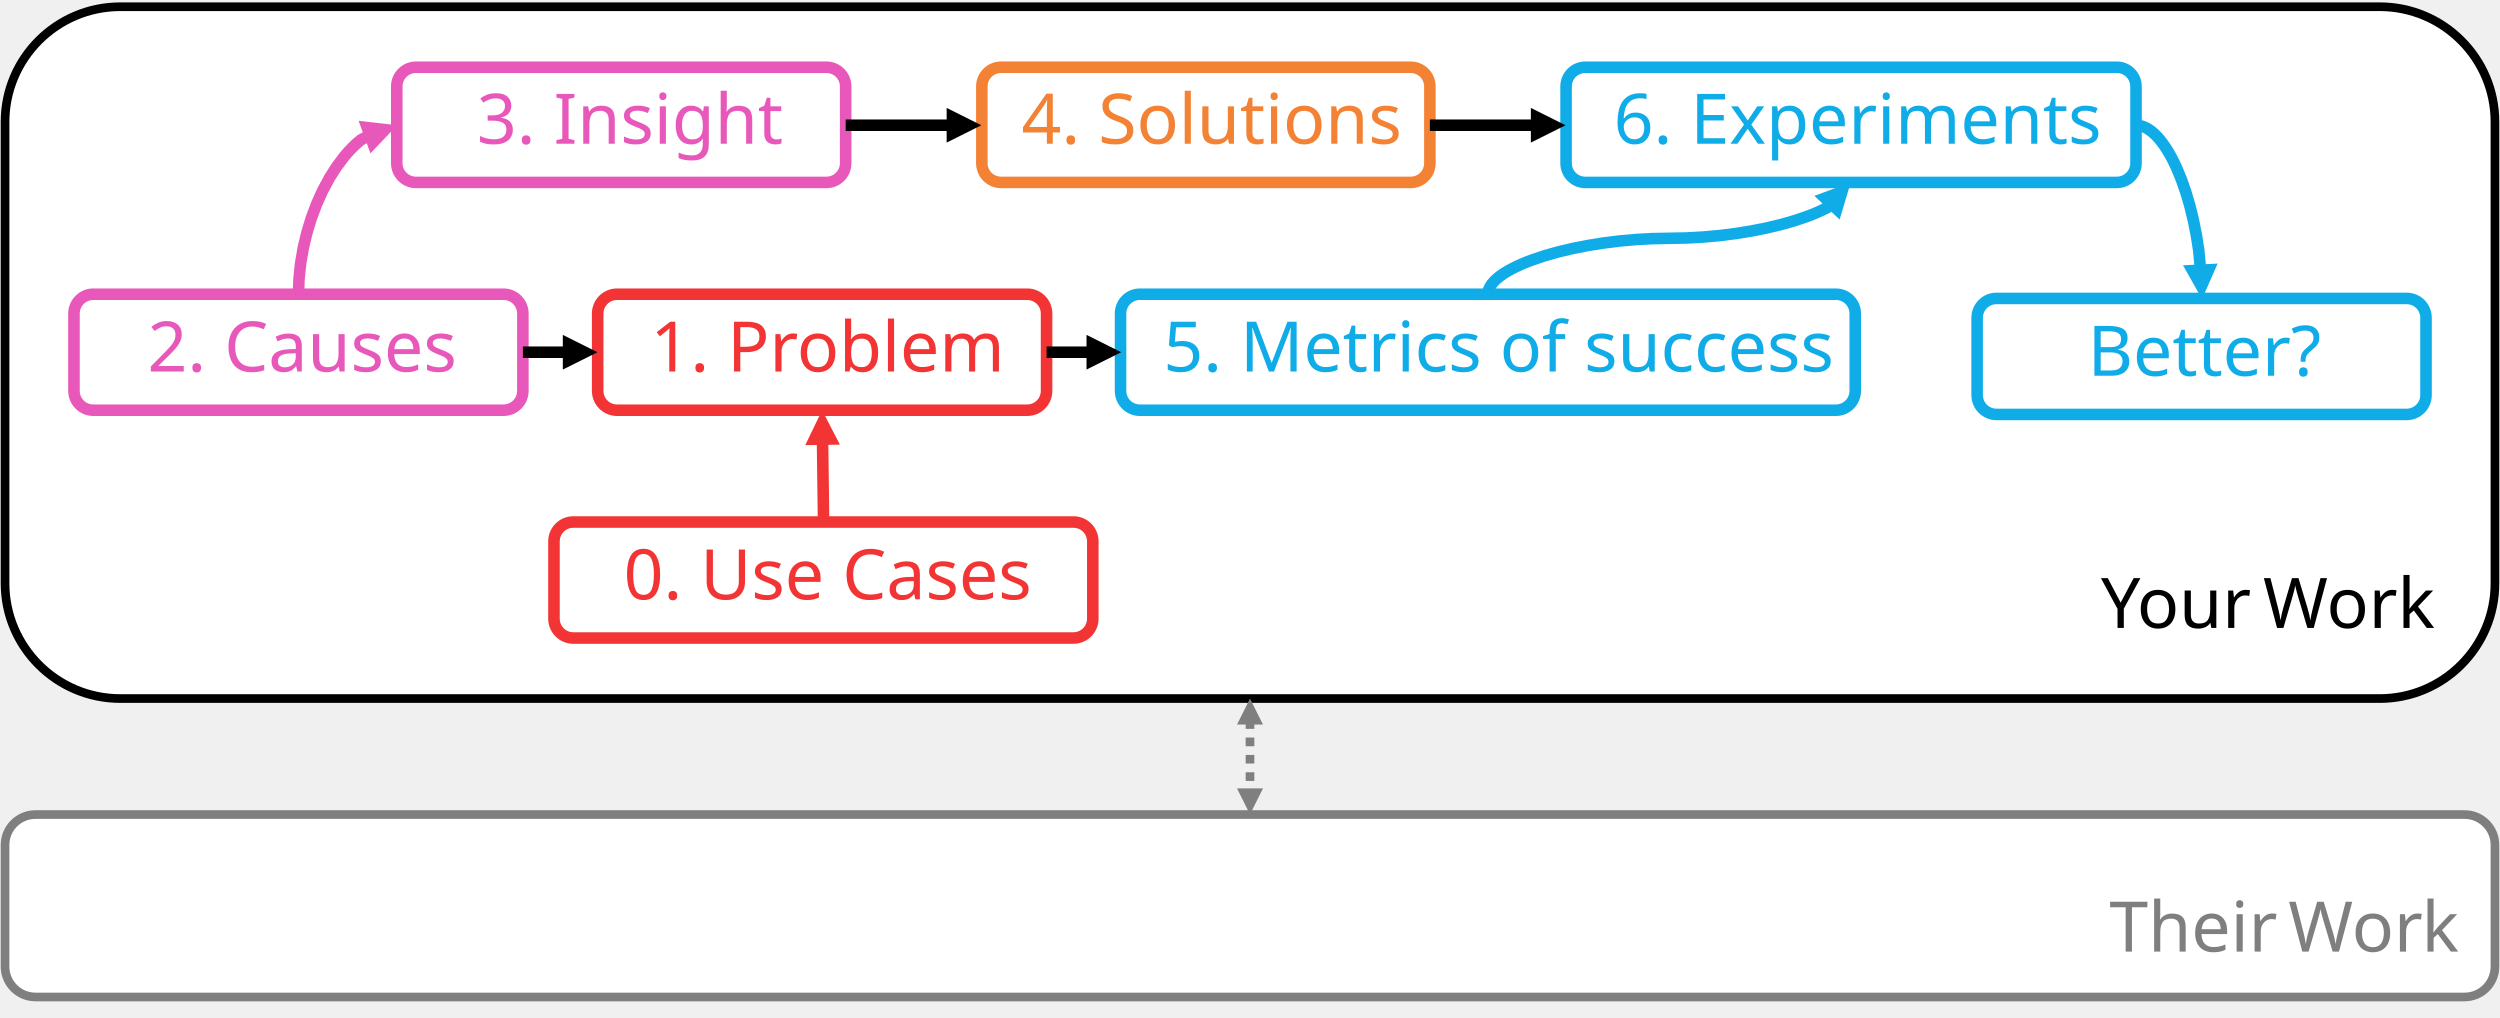
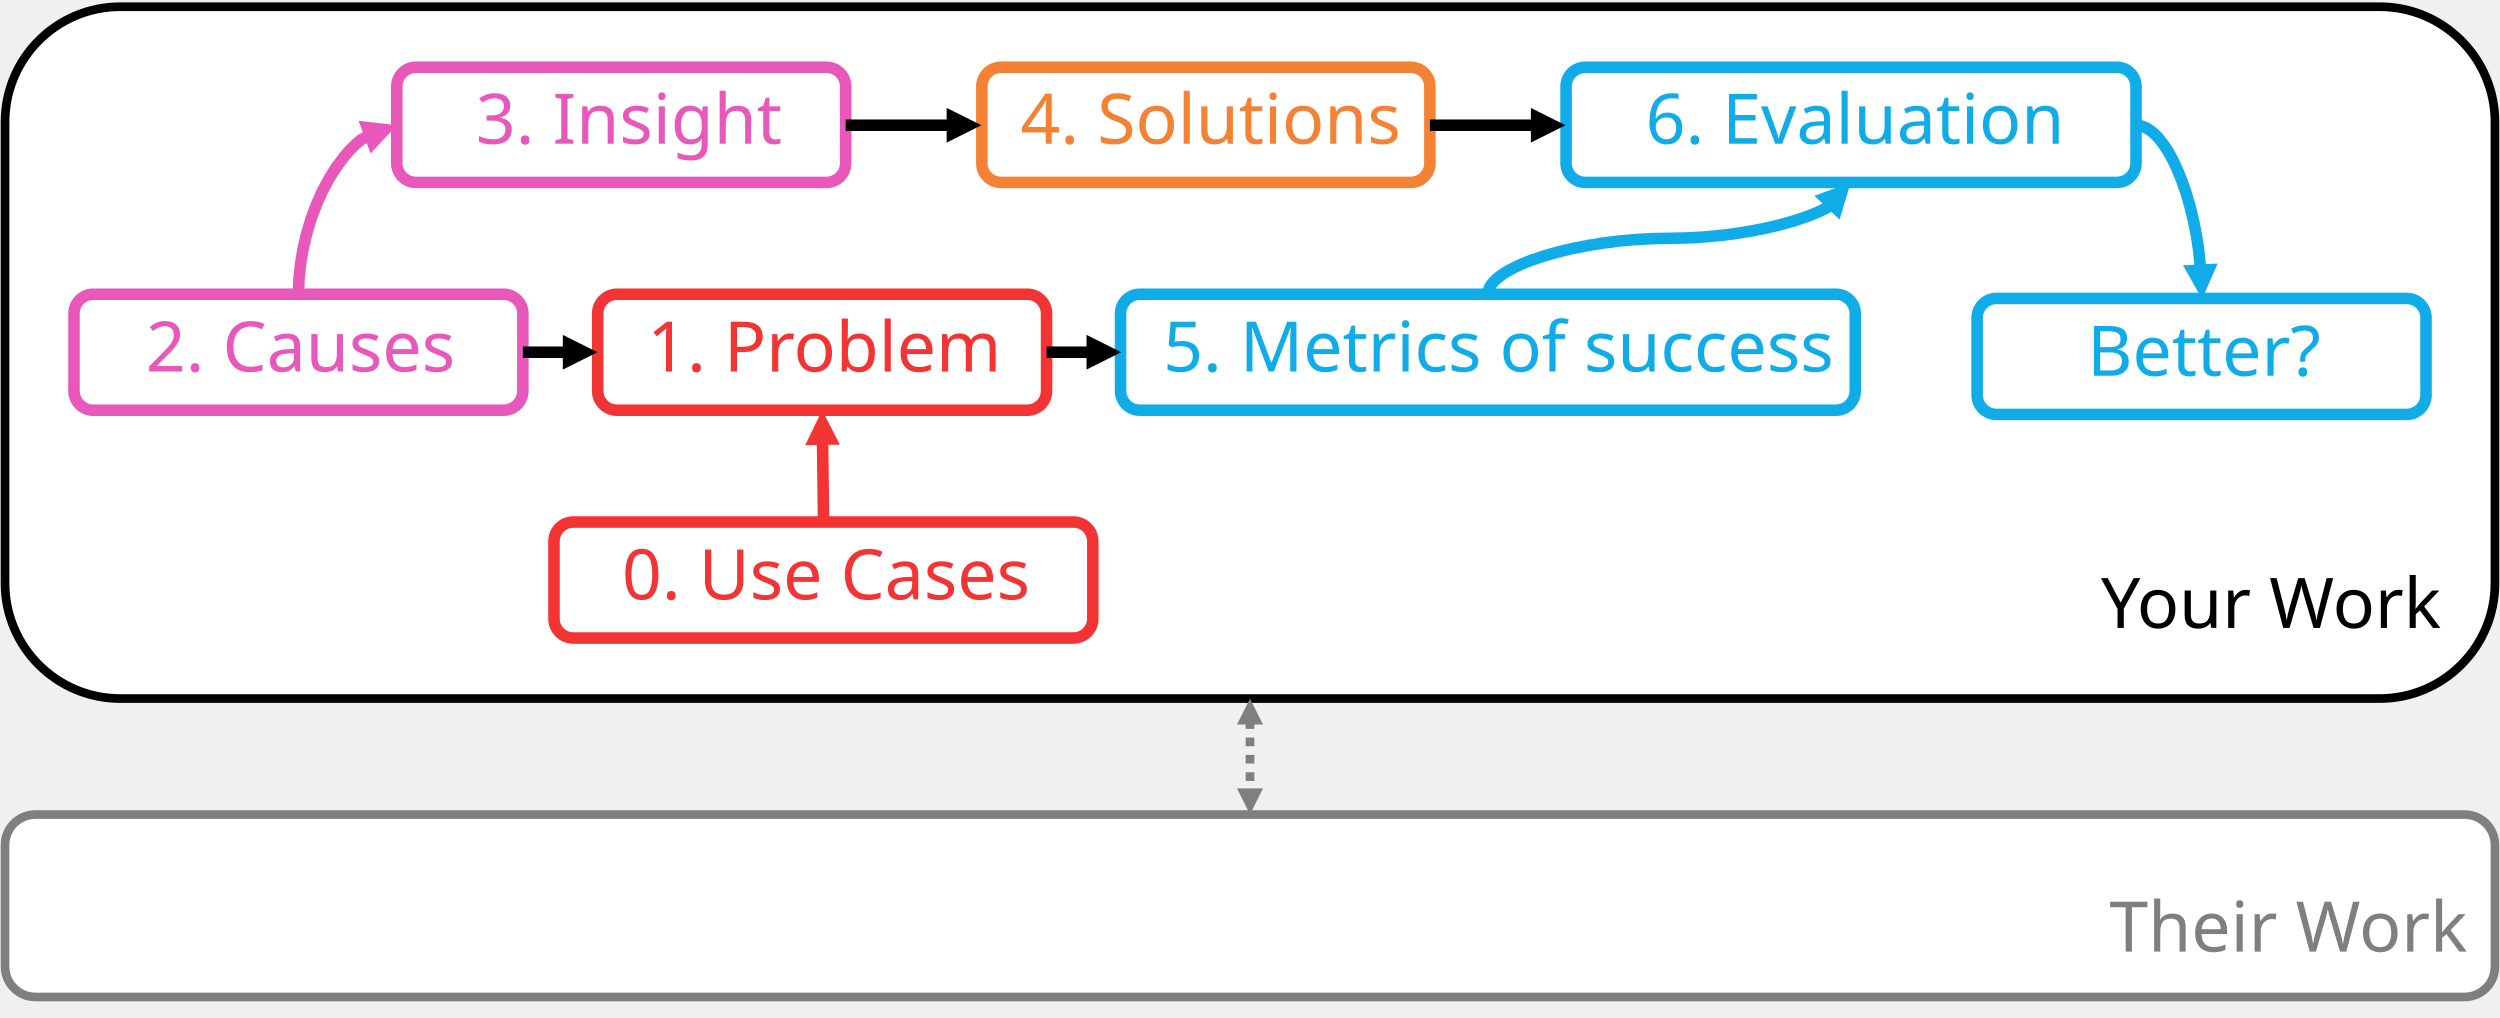
- <svg xmlns="http://www.w3.org/2000/svg" width="2974" height="1210" xml:space="preserve" overflow="hidden">
-   <g transform="translate(-779 -297)">
-     <g>
-       <path d="M785 442.168C785 366.412 846.412 305 922.168 305L3609.83 305C3685.59 305 3747 366.412 3747 442.168L3747 990.829C3747 1066.58 3685.59 1128 3609.83 1128L922.168 1128C846.412 1128 785 1066.58 785 990.829Z" stroke="#000000" stroke-width="10.312" stroke-linecap="butt" stroke-linejoin="miter" stroke-miterlimit="8" stroke-opacity="1" fill="#FFFFFF" fill-rule="evenodd" fill-opacity="1" />
-       <text fill="#000000" fill-opacity="1" font-family="Avenir Next Medium,Avenir Next Medium_MSFontService,sans-serif" font-style="normal" font-variant="normal" font-weight="500" font-stretch="normal" font-size="83" text-anchor="start" direction="ltr" writing-mode="lr-tb" unicode-bidi="normal" text-decoration="none" transform="matrix(1 0 0 1 3278.26 1044)">Your </text>
-       <text fill="#000000" fill-opacity="1" font-family="Avenir Next Medium,Avenir Next Medium_MSFontService,sans-serif" font-style="normal" font-variant="normal" font-weight="500" font-stretch="normal" font-size="83" text-anchor="start" direction="ltr" writing-mode="lr-tb" unicode-bidi="normal" text-decoration="none" transform="matrix(1 0 0 1 3471.1 1044)">Work</text>
-       <path d="M1438 941C1438 928.298 1448.3 918 1461 918L2056 918C2068.7 918 2079 928.298 2079 941L2079 1033C2079 1045.7 2068.7 1056 2056 1056L1461 1056C1448.3 1056 1438 1045.7 1438 1033Z" stroke="#F33434" stroke-width="13.75" stroke-linecap="butt" stroke-linejoin="miter" stroke-miterlimit="8" stroke-opacity="1" fill="#FFFFFF" fill-rule="evenodd" fill-opacity="1" />
-       <text fill="#F33434" fill-opacity="1" font-family="Avenir Next Medium,Avenir Next Medium_MSFontService,sans-serif" font-style="normal" font-variant="normal" font-weight="500" font-stretch="normal" font-size="83" text-anchor="start" direction="ltr" writing-mode="lr-tb" unicode-bidi="normal" text-decoration="none" transform="matrix(1 0 0 1 1520.86 1010)">0. Use Cases</text>
-       <path d="M1490 670C1490 657.298 1500.3 647 1513 647L2001 647C2013.7 647 2024 657.298 2024 670L2024 762C2024 774.703 2013.7 785 2001 785L1513 785C1500.3 785 1490 774.703 1490 762Z" stroke="#F33434" stroke-width="13.75" stroke-linecap="butt" stroke-linejoin="miter" stroke-miterlimit="8" stroke-opacity="1" fill="#FFFFFF" fill-rule="evenodd" fill-opacity="1" />
-       <text fill="#F33434" fill-opacity="1" font-family="Avenir Next Medium,Avenir Next Medium_MSFontService,sans-serif" font-style="normal" font-variant="normal" font-weight="500" font-stretch="normal" font-size="83" text-anchor="start" direction="ltr" writing-mode="lr-tb" unicode-bidi="normal" text-decoration="none" transform="matrix(1 0 0 1 1552.84 739)">1. Problem</text>
-       <path d="M867 670C867 657.298 877.298 647 890 647L1378 647C1390.7 647 1401 657.298 1401 670L1401 762C1401 774.703 1390.7 785.001 1378 785.001L890 785.001C877.298 785.001 867 774.703 867 762Z" stroke="#E858BB" stroke-width="13.75" stroke-linecap="butt" stroke-linejoin="miter" stroke-miterlimit="8" stroke-opacity="1" fill="#FFFFFF" fill-rule="evenodd" fill-opacity="1" />
-       <text fill="#E858BB" fill-opacity="1" font-family="Avenir Next Medium,Avenir Next Medium_MSFontService,sans-serif" font-style="normal" font-variant="normal" font-weight="500" font-stretch="normal" font-size="83" text-anchor="start" direction="ltr" writing-mode="lr-tb" unicode-bidi="normal" text-decoration="none" transform="matrix(1 0 0 1 954.443 739)">2. Causes</text>
-       <path d="M2112 670.001C2112 657.298 2122.3 647 2135 647L2963 647C2975.7 647 2986 657.298 2986 670.001L2986 761.999C2986 774.702 2975.7 785 2963 785L2135 785C2122.3 785 2112 774.702 2112 761.999Z" stroke="#0FACE8" stroke-width="13.75" stroke-linecap="butt" stroke-linejoin="miter" stroke-miterlimit="8" stroke-opacity="1" fill="#FFFFFF" fill-rule="evenodd" fill-opacity="1" />
-       <text fill="#0FACE8" fill-opacity="1" font-family="Avenir Next Medium,Avenir Next Medium_MSFontService,sans-serif" font-style="normal" font-variant="normal" font-weight="500" font-stretch="normal" font-size="83" text-anchor="start" direction="ltr" writing-mode="lr-tb" unicode-bidi="normal" text-decoration="none" transform="matrix(1 0 0 1 2162.93 739)">5. Metrics of success</text>
-       <path d="M3131 675.001C3131 662.298 3141.3 652 3154 652L3642 652C3654.7 652 3665 662.298 3665 675.001L3665 767C3665 779.703 3654.7 790.001 3642 790.001L3154 790.001C3141.3 790.001 3131 779.703 3131 767Z" stroke="#0FACE8" stroke-width="13.75" stroke-linecap="butt" stroke-linejoin="miter" stroke-miterlimit="8" stroke-opacity="1" fill="#FFFFFF" fill-rule="evenodd" fill-opacity="1" />
-       <text fill="#0FACE8" fill-opacity="1" font-family="Avenir Next Medium,Avenir Next Medium_MSFontService,sans-serif" font-style="normal" font-variant="normal" font-weight="500" font-stretch="normal" font-size="83" text-anchor="start" direction="ltr" writing-mode="lr-tb" unicode-bidi="normal" text-decoration="none" transform="matrix(1 0 0 1 3262.47 744)">Better?</text>
-       <path d="M2024 709.125 2078.4 709.125 2078.4 722.875 2024 722.875ZM2071.53 695.375 2112.78 716 2071.53 736.625Z" fill="#000000" fill-rule="nonzero" fill-opacity="1" />
-       <path d="M1401 709.125 1455.4 709.125 1455.4 722.875 1401 722.875ZM1448.53 695.375 1489.78 716 1448.53 736.625Z" fill="#000000" fill-rule="nonzero" fill-opacity="1" />
-       <path d="M1751.85 918.065 1750.57 819.461 1764.32 819.283 1765.59 917.887ZM1736.91 826.514 1757 785 1778.16 825.98Z" fill="#F33434" fill-rule="nonzero" fill-opacity="1" />
-       <path d="M1947 399.834C1947 387.223 1957.22 377 1969.83 377L2457.17 377C2469.78 377 2480 387.223 2480 399.834L2480 491.166C2480 503.777 2469.78 514 2457.17 514L1969.83 514C1957.22 514 1947 503.777 1947 491.166Z" stroke="#F38234" stroke-width="13.75" stroke-linecap="butt" stroke-linejoin="miter" stroke-miterlimit="8" stroke-opacity="1" fill="#FFFFFF" fill-rule="evenodd" fill-opacity="1" />
-       <text fill="#F38234" fill-opacity="1" font-family="Avenir Next Medium,Avenir Next Medium_MSFontService,sans-serif" font-style="normal" font-variant="normal" font-weight="500" font-stretch="normal" font-size="83" text-anchor="start" direction="ltr" writing-mode="lr-tb" unicode-bidi="normal" text-decoration="none" transform="matrix(1 0 0 1 1994.2 468)">4. Solutions</text>
-       <path d="M1251 399.834C1251 387.223 1261.22 377 1273.83 377L1762.17 377C1774.78 377 1785 387.223 1785 399.834L1785 491.166C1785 503.777 1774.78 514 1762.17 514L1273.83 514C1261.22 514 1251 503.777 1251 491.166Z" stroke="#E858BB" stroke-width="13.75" stroke-linecap="butt" stroke-linejoin="miter" stroke-miterlimit="8" stroke-opacity="1" fill="#FFFFFF" fill-rule="evenodd" fill-opacity="1" />
-       <text fill="#E858BB" fill-opacity="1" font-family="Avenir Next Medium,Avenir Next Medium_MSFontService,sans-serif" font-style="normal" font-variant="normal" font-weight="500" font-stretch="normal" font-size="83" text-anchor="start" direction="ltr" writing-mode="lr-tb" unicode-bidi="normal" text-decoration="none" transform="matrix(1 0 0 1 1346.31 468)">3. Insight</text>
-       <path d="M2642 399.834C2642 387.223 2652.22 377 2664.83 377L3297.17 377C3309.78 377 3320 387.223 3320 399.834L3320 491.166C3320 503.777 3309.78 514 3297.17 514L2664.83 514C2652.22 514 2642 503.777 2642 491.166Z" stroke="#0FACE8" stroke-width="13.75" stroke-linecap="butt" stroke-linejoin="miter" stroke-miterlimit="8" stroke-opacity="1" fill="#FFFFFF" fill-rule="evenodd" fill-opacity="1" />
-       <text fill="#0FACE8" fill-opacity="1" font-family="Avenir Next Medium,Avenir Next Medium_MSFontService,sans-serif" font-style="normal" font-variant="normal" font-weight="500" font-stretch="normal" font-size="83" text-anchor="start" direction="ltr" writing-mode="lr-tb" unicode-bidi="normal" text-decoration="none" transform="matrix(1 0 0 1 2698.65 468)">6. Experiments</text>
-       <path d="M1785 439.125 1912 439.125 1912 452.875 1785 452.875ZM1905.13 425.375 1946.38 446 1905.13 466.625Z" fill="#000000" fill-rule="nonzero" fill-opacity="1" />
-       <path d="M1.53749e-05-6.875 127.001-6.875 127.001 6.875-1.53749e-05 6.875ZM120.126-20.625 161.376 0 120.126 20.625Z" fill="#000000" fill-rule="nonzero" fill-opacity="1" transform="matrix(1 0 0 -1 2480 446)" />
-       <path d="M1127.13 647.654 1127.81 628.515 1129.82 609.3 1133.07 590.402 1137.45 571.964 1142.9 554.126 1149.31 537.03 1156.62 520.818 1164.75 505.63 1173.61 491.608 1183.1 478.957 1188.15 473.08 1193.29 467.641 1198.58 462.602 1204.44 457.611 1215.93 451.635 1222.27 463.836 1211.47 469.451 1212.76 468.583 1207.64 472.942 1207.93 472.686 1202.91 477.47 1203.16 477.219 1198.25 482.41 1198.47 482.165 1193.68 487.744 1193.96 487.39 1184.78 499.639 1185.09 499.187 1176.5 512.767 1176.75 512.336 1168.86 527.099 1169.06 526.682 1161.94 542.48 1162.11 542.07 1155.84 558.756 1155.98 558.346 1150.67 575.771 1150.78 575.355 1146.49 593.371 1146.58 592.943 1143.41 611.403 1143.47 610.956 1141.51 629.711 1141.54 629.24 1140.87 648.144ZM1205.6 440.697 1251.41 446 1219.68 479.468Z" fill="#E858BB" fill-rule="nonzero" fill-opacity="1" />
-       <path d="M3320.56 439.148 3324.77 439.491 3329.44 440.617 3333.95 442.411 3338.3 444.802 3342.48 447.736 3346.51 451.169 3350.4 455.072 3354.18 459.421 3357.84 464.197 3361.39 469.381 3364.84 474.959 3368.18 480.913 3371.41 487.229 3374.56 493.935 3380.44 508.168 3385.84 523.629 3390.7 540.124 3394.96 557.511 3398.58 575.648 3401.5 594.45 3403.69 617.799 3390 619.081 3387.83 595.94 3387.88 596.355 3385.02 577.904 3385.07 578.192 3381.51 560.347 3381.57 560.64 3377.38 543.552 3377.47 543.858 3372.7 527.678 3372.8 528.004 3367.52 512.884 3367.66 513.241 3361.91 499.333 3362.04 499.628 3359.02 493.176 3359.12 493.39 3356 487.298 3356.12 487.529 3352.92 481.815 3353.06 482.064 3349.78 476.748 3349.96 477.02 3346.6 472.12 3346.81 472.417 3343.39 467.952 3343.65 468.275 3340.17 464.265 3340.5 464.616 3336.97 461.079 3337.38 461.455 3333.8 458.411 3334.31 458.805 3330.7 456.271 3331.34 456.666 3327.7 454.663 3328.48 455.03 3324.82 453.575 3325.74 453.869 3322.07 452.983 3323.12 453.152 3319.44 452.852ZM3417.1 610.544 3398.56 652.772 3375.9 612.604Z" fill="#0FACE8" fill-rule="nonzero" fill-opacity="1" />
-       <path d="M2542.16 646.289 2542.54 642.525 2543.81 638.24 2545.8 634.192 2548.39 630.379 2551.51 626.769 2555.13 623.325 2559.21 620.018 2563.75 616.827 2568.72 613.738 2574.11 610.743 2579.9 607.839 2586.09 605.024 2592.65 602.3 2599.61 599.652 2614.41 594.695 2630.48 590.14 2647.64 586.042 2665.72 582.446 2684.59 579.396 2704.08 576.939 2724.05 575.123 2744.34 573.998 2764.68 573.614 2784.88 573.233 2784.63 573.242 2804.68 572.13 2804.44 572.148 2824.17 570.354 2823.93 570.38 2843.19 567.953 2842.95 567.987 2861.57 564.976 2861.33 565.02 2879.16 561.473 2878.91 561.529 2895.79 557.496 2895.52 557.568 2911.3 553.096 2910.99 553.191 2925.5 548.33 2925.24 548.423 2931.98 545.861 2931.78 545.938 2938.14 543.297 2937.93 543.389 2943.89 540.675 2943.66 540.786 2949.21 538.005 2947.3 539.423 2952.11 534.349 2962.09 543.806 2956.45 549.757 2949.71 553.137 2943.52 555.952 2936.96 558.676 2930 561.324 2915.2 566.281 2899.13 570.836 2881.97 574.934 2863.89 578.53 2845.02 581.58 2825.53 584.037 2805.56 585.852 2785.27 586.978 2764.93 587.362 2744.73 587.743 2744.98 587.734 2724.93 588.846 2725.17 588.828 2705.44 590.622 2705.68 590.596 2686.42 593.023 2686.66 592.988 2668.04 596 2668.28 595.956 2650.45 599.503 2650.7 599.446 2633.82 603.48 2634.09 603.408 2618.31 607.88 2618.62 607.784 2604.11 612.646 2604.37 612.553 2597.63 615.114 2597.83 615.038 2591.47 617.679 2591.68 617.587 2585.72 620.301 2585.95 620.19 2580.4 622.97 2580.66 622.834 2575.54 625.675 2575.83 625.505 2571.18 628.401 2571.5 628.185 2567.32 631.13 2567.69 630.851 2563.99 633.839 2564.41 633.475 2561.23 636.5 2561.69 636.019 2559.04 639.074 2559.53 638.437 2557.44 641.516 2557.93 640.679 2556.41 643.776 2556.83 642.712 2555.9 645.821 2556.15 644.547 2555.84 647.663ZM2937.35 529.986 2980.61 514 2967.44 558.2Z" fill="#0FACE8" fill-rule="nonzero" fill-opacity="1" />
-       <path d="M785 1302.17C785 1282.19 801.192 1266 821.167 1266L3710.83 1266C3730.81 1266 3747 1282.19 3747 1302.17L3747 1446.83C3747 1466.81 3730.81 1483 3710.83 1483L821.167 1483C801.192 1483 785 1466.81 785 1446.83Z" stroke="#7F7F7F" stroke-width="10.312" stroke-linecap="butt" stroke-linejoin="miter" stroke-miterlimit="8" stroke-opacity="1" fill="#FFFFFF" fill-rule="evenodd" fill-opacity="1" />
-       <text fill="#7F7F7F" fill-opacity="1" font-family="Avenir Next Medium,Avenir Next Medium_MSFontService,sans-serif" font-style="normal" font-variant="normal" font-weight="500" font-stretch="normal" font-size="83" text-anchor="start" direction="ltr" writing-mode="lr-tb" unicode-bidi="normal" text-decoration="none" transform="matrix(1 0 0 1 3288.34 1429)">Their </text>
-       <text fill="#7F7F7F" fill-opacity="1" font-family="Avenir Next Medium,Avenir Next Medium_MSFontService,sans-serif" font-style="normal" font-variant="normal" font-weight="500" font-stretch="normal" font-size="83" text-anchor="start" direction="ltr" writing-mode="lr-tb" unicode-bidi="normal" text-decoration="none" transform="matrix(1 0 0 1 3501.12 1429)">Wor</text>
-       <text fill="#7F7F7F" fill-opacity="1" font-family="Avenir Next Medium,Avenir Next Medium_MSFontService,sans-serif" font-style="normal" font-variant="normal" font-weight="500" font-stretch="normal" font-size="83" text-anchor="start" direction="ltr" writing-mode="lr-tb" unicode-bidi="normal" text-decoration="none" transform="matrix(1 0 0 1 3659.7 1429)">k</text>
-       <path d="M2271.16 1153.78 2271.16 1164.09 2260.84 1164.09 2260.84 1153.78ZM2271.16 1174.41 2271.16 1184.72 2260.84 1184.72 2260.84 1174.41ZM2271.16 1195.03 2271.16 1205.34 2260.84 1205.34 2260.84 1195.03ZM2271.16 1215.66 2271.16 1225.97 2260.84 1225.97 2260.84 1215.66ZM2271.16 1236.28 2271.16 1240.07 2260.84 1240.07 2260.84 1236.28ZM2250.53 1158.94 2266 1128 2281.47 1158.94ZM2281.47 1234.91 2266 1265.85 2250.53 1234.91Z" fill="#7F7F7F" fill-rule="nonzero" fill-opacity="1" />
-     </g>
+ <svg xmlns="http://www.w3.org/2000/svg" width="2974" height="1210" overflow="hidden">
+   <defs>
+     <clipPath id="clip0">
+       <rect x="779" y="297" width="2974" height="1210" />
+     </clipPath>
+   </defs>
+   <g clip-path="url(#clip0)" transform="translate(-779 -297)">
+     <path d="M785 442.168C785 366.412 846.412 305 922.168 305L3609.83 305C3685.59 305 3747 366.412 3747 442.168L3747 990.822C3747 1066.58 3685.59 1127.99 3609.83 1127.99L922.168 1127.99C846.412 1127.99 785 1066.58 785 990.822Z" stroke="#000000" stroke-width="10.312" stroke-linecap="butt" stroke-linejoin="miter" stroke-miterlimit="8" stroke-opacity="1" fill="#FFFFFF" fill-rule="evenodd" fill-opacity="1" />
+     <text fill="#000000" fill-opacity="1" font-family="Avenir Next Medium,Avenir Next Medium_MSFontService,sans-serif" font-style="normal" font-variant="normal" font-weight="500" font-stretch="normal" font-size="83" text-anchor="start" direction="ltr" writing-mode="lr-tb" unicode-bidi="normal" text-decoration="none" transform="matrix(1 0 0 1 3278.26 1044)">Your Work</text>
+     <path d="M1438 941C1438 928.298 1448.3 918 1461 918L2056 918C2068.7 918 2079 928.298 2079 941L2079 1033C2079 1045.7 2068.7 1056 2056 1056L1461 1056C1448.3 1056 1438 1045.7 1438 1033Z" stroke="#F33434" stroke-width="13.75" stroke-linecap="butt" stroke-linejoin="miter" stroke-miterlimit="8" stroke-opacity="1" fill="#FFFFFF" fill-rule="evenodd" fill-opacity="1" />
+     <text fill="#F33434" fill-opacity="1" font-family="Avenir Next Medium,Avenir Next Medium_MSFontService,sans-serif" font-style="normal" font-variant="normal" font-weight="500" font-stretch="normal" font-size="83" text-anchor="start" direction="ltr" writing-mode="lr-tb" unicode-bidi="normal" text-decoration="none" transform="matrix(1 0 0 1 1518.88 1010)">0. Use Cases</text>
+     <path d="M1490 670C1490 657.298 1500.3 647 1513 647L2001 647C2013.7 647 2024 657.298 2024 670L2024 762C2024 774.703 2013.7 785 2001 785L1513 785C1500.3 785 1490 774.703 1490 762Z" stroke="#F33434" stroke-width="13.75" stroke-linecap="butt" stroke-linejoin="miter" stroke-miterlimit="8" stroke-opacity="1" fill="#FFFFFF" fill-rule="evenodd" fill-opacity="1" />
+     <text fill="#F33434" fill-opacity="1" font-family="Avenir Next Medium,Avenir Next Medium_MSFontService,sans-serif" font-style="normal" font-variant="normal" font-weight="500" font-stretch="normal" font-size="83" text-anchor="start" direction="ltr" writing-mode="lr-tb" unicode-bidi="normal" text-decoration="none" transform="matrix(1 0 0 1 1548.95 739)">1. Problem</text>
+     <path d="M867 670C867 657.298 877.298 647 890 647L1378 647C1390.7 647 1401 657.298 1401 670L1401 762C1401 774.703 1390.7 785.001 1378 785.001L890 785.001C877.298 785.001 867 774.703 867 762Z" stroke="#E858BB" stroke-width="13.75" stroke-linecap="butt" stroke-linejoin="miter" stroke-miterlimit="8" stroke-opacity="1" fill="#FFFFFF" fill-rule="evenodd" fill-opacity="1" />
+     <text fill="#E858BB" fill-opacity="1" font-family="Avenir Next Medium,Avenir Next Medium_MSFontService,sans-serif" font-style="normal" font-variant="normal" font-weight="500" font-stretch="normal" font-size="83" text-anchor="start" direction="ltr" writing-mode="lr-tb" unicode-bidi="normal" text-decoration="none" transform="matrix(1 0 0 1 952.461 739)">2. Causes</text>
+     <path d="M2112 670.001C2112 657.298 2122.3 647 2135 647L2963 647C2975.7 647 2986 657.298 2986 670.001L2986 761.999C2986 774.702 2975.7 785 2963 785L2135 785C2122.3 785 2112 774.702 2112 761.999Z" stroke="#0FACE8" stroke-width="13.75" stroke-linecap="butt" stroke-linejoin="miter" stroke-miterlimit="8" stroke-opacity="1" fill="#FFFFFF" fill-rule="evenodd" fill-opacity="1" />
+     <text fill="#0FACE8" fill-opacity="1" font-family="Avenir Next Medium,Avenir Next Medium_MSFontService,sans-serif" font-style="normal" font-variant="normal" font-weight="500" font-stretch="normal" font-size="83" text-anchor="start" direction="ltr" writing-mode="lr-tb" unicode-bidi="normal" text-decoration="none" transform="matrix(1 0 0 1 2162.68 739)">5. Metrics of success</text>
+     <path d="M3131 675.001C3131 662.298 3141.3 652 3154 652L3642 652C3654.7 652 3665 662.298 3665 675.001L3665 767C3665 779.703 3654.7 790.001 3642 790.001L3154 790.001C3141.3 790.001 3131 779.703 3131 767Z" stroke="#0FACE8" stroke-width="13.75" stroke-linecap="butt" stroke-linejoin="miter" stroke-miterlimit="8" stroke-opacity="1" fill="#FFFFFF" fill-rule="evenodd" fill-opacity="1" />
+     <text fill="#0FACE8" fill-opacity="1" font-family="Avenir Next Medium,Avenir Next Medium_MSFontService,sans-serif" font-style="normal" font-variant="normal" font-weight="500" font-stretch="normal" font-size="83" text-anchor="start" direction="ltr" writing-mode="lr-tb" unicode-bidi="normal" text-decoration="none" transform="matrix(1 0 0 1 3261.85 744)">Better?</text>
+     <path d="M2024 709.125 2078.4 709.125 2078.4 722.875 2024 722.875ZM2071.53 695.375 2112.78 716 2071.53 736.625Z" fill="#000000" fill-rule="nonzero" fill-opacity="1" />
+     <path d="M1401 709.125 1455.4 709.125 1455.4 722.875 1401 722.875ZM1448.53 695.375 1489.78 716 1448.53 736.625Z" fill="#000000" fill-rule="nonzero" fill-opacity="1" />
+     <path d="M1751.85 918.065 1750.57 819.461 1764.32 819.283 1765.59 917.887ZM1736.91 826.514 1757 785 1778.16 825.98Z" fill="#F33434" fill-rule="nonzero" fill-opacity="1" />
+     <path d="M1947 399.834C1947 387.223 1957.22 377 1969.83 377L2457.17 377C2469.78 377 2480 387.223 2480 399.834L2480 491.166C2480 503.777 2469.78 514 2457.17 514L1969.83 514C1957.22 514 1947 503.777 1947 491.166Z" stroke="#F38234" stroke-width="13.75" stroke-linecap="butt" stroke-linejoin="miter" stroke-miterlimit="8" stroke-opacity="1" fill="#FFFFFF" fill-rule="evenodd" fill-opacity="1" />
+     <text fill="#F38234" fill-opacity="1" font-family="Avenir Next Medium,Avenir Next Medium_MSFontService,sans-serif" font-style="normal" font-variant="normal" font-weight="500" font-stretch="normal" font-size="83" text-anchor="start" direction="ltr" writing-mode="lr-tb" unicode-bidi="normal" text-decoration="none" transform="matrix(1 0 0 1 1992.96 468)">4. Solutions</text>
+     <path d="M1251 399.834C1251 387.223 1261.22 377 1273.83 377L1762.17 377C1774.78 377 1785 387.223 1785 399.834L1785 491.166C1785 503.777 1774.78 514 1762.17 514L1273.83 514C1261.22 514 1251 503.777 1251 491.166Z" stroke="#E858BB" stroke-width="13.75" stroke-linecap="butt" stroke-linejoin="miter" stroke-miterlimit="8" stroke-opacity="1" fill="#FFFFFF" fill-rule="evenodd" fill-opacity="1" />
+     <text fill="#E858BB" fill-opacity="1" font-family="Avenir Next Medium,Avenir Next Medium_MSFontService,sans-serif" font-style="normal" font-variant="normal" font-weight="500" font-stretch="normal" font-size="83" text-anchor="start" direction="ltr" writing-mode="lr-tb" unicode-bidi="normal" text-decoration="none" transform="matrix(1 0 0 1 1345.07 468)">3. Insight</text>
+     <path d="M2642 399.834C2642 387.223 2652.22 377 2664.83 377L3297.17 377C3309.78 377 3320 387.223 3320 399.834L3320 491.166C3320 503.777 3309.78 514 3297.17 514L2664.83 514C2652.22 514 2642 503.777 2642 491.166Z" stroke="#0FACE8" stroke-width="13.75" stroke-linecap="butt" stroke-linejoin="miter" stroke-miterlimit="8" stroke-opacity="1" fill="#FFFFFF" fill-rule="evenodd" fill-opacity="1" />
+     <text fill="#0FACE8" fill-opacity="1" font-family="Avenir Next Medium,Avenir Next Medium_MSFontService,sans-serif" font-style="normal" font-variant="normal" font-weight="500" font-stretch="normal" font-size="83" text-anchor="start" direction="ltr" writing-mode="lr-tb" unicode-bidi="normal" text-decoration="none" transform="matrix(1 0 0 1 2736.66 468)">6. <tspan fill="#0FACE8" fill-opacity="1" font-family="Avenir Next Medium,Avenir Next Medium_MSFontService,sans-serif" font-style="normal" font-variant="normal" font-weight="500" font-stretch="normal" font-size="83" text-anchor="start" direction="ltr" writing-mode="lr-tb" unicode-bidi="normal" text-decoration="none" x="91.094" y="0">Evaluation</tspan>
+     </text>
+     <path d="M1785 439.125 1912 439.125 1912 452.875 1785 452.875ZM1905.13 425.375 1946.38 446 1905.13 466.625Z" fill="#000000" fill-rule="nonzero" fill-opacity="1" />
+     <path d="M1.53749e-05-6.875 127.001-6.875 127.001 6.875-1.53749e-05 6.875ZM120.126-20.625 161.376 0 120.126 20.625Z" fill="#000000" fill-rule="nonzero" fill-opacity="1" transform="matrix(1 0 0 -1 2480 446)" />
+     <path d="M1127.13 647.654 1127.81 628.515 1129.82 609.3 1133.07 590.402 1137.45 571.964 1142.9 554.126 1149.31 537.03 1156.62 520.818 1164.75 505.63 1173.61 491.608 1183.1 478.957 1188.15 473.08 1193.29 467.641 1198.58 462.602 1204.44 457.611 1215.93 451.635 1222.27 463.836 1211.47 469.451 1212.76 468.583 1207.64 472.942 1207.93 472.686 1202.91 477.47 1203.16 477.219 1198.25 482.41 1198.47 482.165 1193.68 487.744 1193.96 487.39 1184.78 499.639 1185.09 499.187 1176.5 512.767 1176.75 512.336 1168.86 527.099 1169.06 526.682 1161.94 542.48 1162.11 542.07 1155.84 558.756 1155.98 558.346 1150.67 575.771 1150.78 575.355 1146.49 593.371 1146.58 592.943 1143.41 611.403 1143.47 610.956 1141.51 629.711 1141.54 629.24 1140.87 648.144ZM1205.6 440.697 1251.41 446 1219.68 479.468Z" fill="#E858BB" fill-rule="nonzero" fill-opacity="1" />
+     <path d="M3320.56 439.148 3324.77 439.491 3329.44 440.617 3333.95 442.411 3338.3 444.802 3342.48 447.736 3346.51 451.169 3350.4 455.072 3354.18 459.421 3357.84 464.197 3361.39 469.381 3364.84 474.959 3368.18 480.913 3371.41 487.229 3374.56 493.935 3380.44 508.168 3385.84 523.629 3390.7 540.124 3394.96 557.511 3398.58 575.648 3401.5 594.45 3403.69 617.799 3390 619.081 3387.83 595.94 3387.88 596.355 3385.02 577.904 3385.07 578.192 3381.51 560.347 3381.57 560.64 3377.38 543.552 3377.47 543.858 3372.7 527.678 3372.8 528.004 3367.52 512.884 3367.66 513.241 3361.91 499.333 3362.04 499.628 3359.02 493.176 3359.12 493.39 3356 487.298 3356.12 487.529 3352.92 481.815 3353.06 482.064 3349.78 476.748 3349.96 477.02 3346.6 472.12 3346.81 472.417 3343.39 467.952 3343.65 468.275 3340.17 464.265 3340.5 464.616 3336.97 461.079 3337.38 461.455 3333.8 458.411 3334.31 458.805 3330.7 456.271 3331.34 456.666 3327.7 454.663 3328.48 455.03 3324.82 453.575 3325.74 453.869 3322.07 452.983 3323.12 453.152 3319.44 452.852ZM3417.1 610.544 3398.56 652.772 3375.9 612.604Z" fill="#0FACE8" fill-rule="nonzero" fill-opacity="1" />
+     <path d="M2542.16 646.289 2542.54 642.525 2543.81 638.24 2545.8 634.192 2548.39 630.379 2551.51 626.769 2555.13 623.325 2559.21 620.018 2563.75 616.827 2568.72 613.738 2574.11 610.743 2579.9 607.839 2586.09 605.024 2592.65 602.3 2599.61 599.652 2614.41 594.695 2630.48 590.14 2647.64 586.042 2665.72 582.446 2684.59 579.396 2704.08 576.939 2724.05 575.123 2744.34 573.998 2764.68 573.614 2784.88 573.233 2784.63 573.242 2804.68 572.13 2804.44 572.148 2824.17 570.354 2823.93 570.38 2843.19 567.953 2842.95 567.987 2861.57 564.976 2861.33 565.02 2879.16 561.473 2878.91 561.529 2895.79 557.496 2895.52 557.568 2911.3 553.096 2910.99 553.191 2925.5 548.33 2925.24 548.423 2931.98 545.861 2931.78 545.938 2938.14 543.297 2937.93 543.389 2943.89 540.675 2943.66 540.786 2949.21 538.005 2947.3 539.423 2952.11 534.349 2962.09 543.806 2956.45 549.757 2949.71 553.137 2943.52 555.952 2936.96 558.676 2930 561.324 2915.2 566.281 2899.13 570.836 2881.97 574.934 2863.89 578.53 2845.02 581.58 2825.53 584.037 2805.56 585.852 2785.27 586.978 2764.93 587.362 2744.73 587.743 2744.98 587.734 2724.93 588.846 2725.17 588.828 2705.44 590.622 2705.68 590.596 2686.42 593.023 2686.66 592.988 2668.04 596 2668.28 595.956 2650.45 599.503 2650.7 599.446 2633.82 603.48 2634.09 603.408 2618.31 607.88 2618.62 607.784 2604.11 612.646 2604.37 612.553 2597.63 615.114 2597.83 615.038 2591.47 617.679 2591.68 617.587 2585.72 620.301 2585.95 620.19 2580.4 622.97 2580.66 622.834 2575.54 625.675 2575.83 625.505 2571.18 628.401 2571.5 628.185 2567.32 631.13 2567.69 630.851 2563.99 633.839 2564.41 633.475 2561.23 636.5 2561.69 636.019 2559.04 639.074 2559.53 638.437 2557.44 641.516 2557.93 640.679 2556.41 643.776 2556.83 642.712 2555.9 645.821 2556.15 644.547 2555.84 647.663ZM2937.35 529.986 2980.61 514 2967.44 558.2Z" fill="#0FACE8" fill-rule="nonzero" fill-opacity="1" />
+     <path d="M785 1302.17C785 1282.19 801.192 1266 821.167 1266L3710.83 1266C3730.81 1266 3747 1282.19 3747 1302.17L3747 1446.83C3747 1466.81 3730.81 1483 3710.83 1483L821.167 1483C801.192 1483 785 1466.81 785 1446.83Z" stroke="#7F7F7F" stroke-width="10.312" stroke-linecap="butt" stroke-linejoin="miter" stroke-miterlimit="8" stroke-opacity="1" fill="#FFFFFF" fill-rule="evenodd" fill-opacity="1" />
+     <text fill="#7F7F7F" fill-opacity="1" font-family="Avenir Next Medium,Avenir Next Medium_MSFontService,sans-serif" font-style="normal" font-variant="normal" font-weight="500" font-stretch="normal" font-size="83" text-anchor="start" direction="ltr" writing-mode="lr-tb" unicode-bidi="normal" text-decoration="none" transform="matrix(1 0 0 1 3288.34 1429)">Their Work</text>
+     <path d="M2271.16 1153.78 2271.16 1164.09 2260.84 1164.09 2260.84 1153.78ZM2271.16 1174.41 2271.16 1184.72 2260.84 1184.72 2260.84 1174.41ZM2271.16 1195.03 2271.16 1205.34 2260.84 1205.34 2260.84 1195.03ZM2271.16 1215.66 2271.16 1225.97 2260.84 1225.97 2260.84 1215.66ZM2271.16 1236.28 2271.16 1240.07 2260.84 1240.07 2260.84 1236.28ZM2250.53 1158.94 2266 1128 2281.47 1158.94ZM2281.47 1234.91 2266 1265.85 2250.53 1234.91Z" fill="#7F7F7F" fill-rule="nonzero" fill-opacity="1" />
  </g>
</svg>
